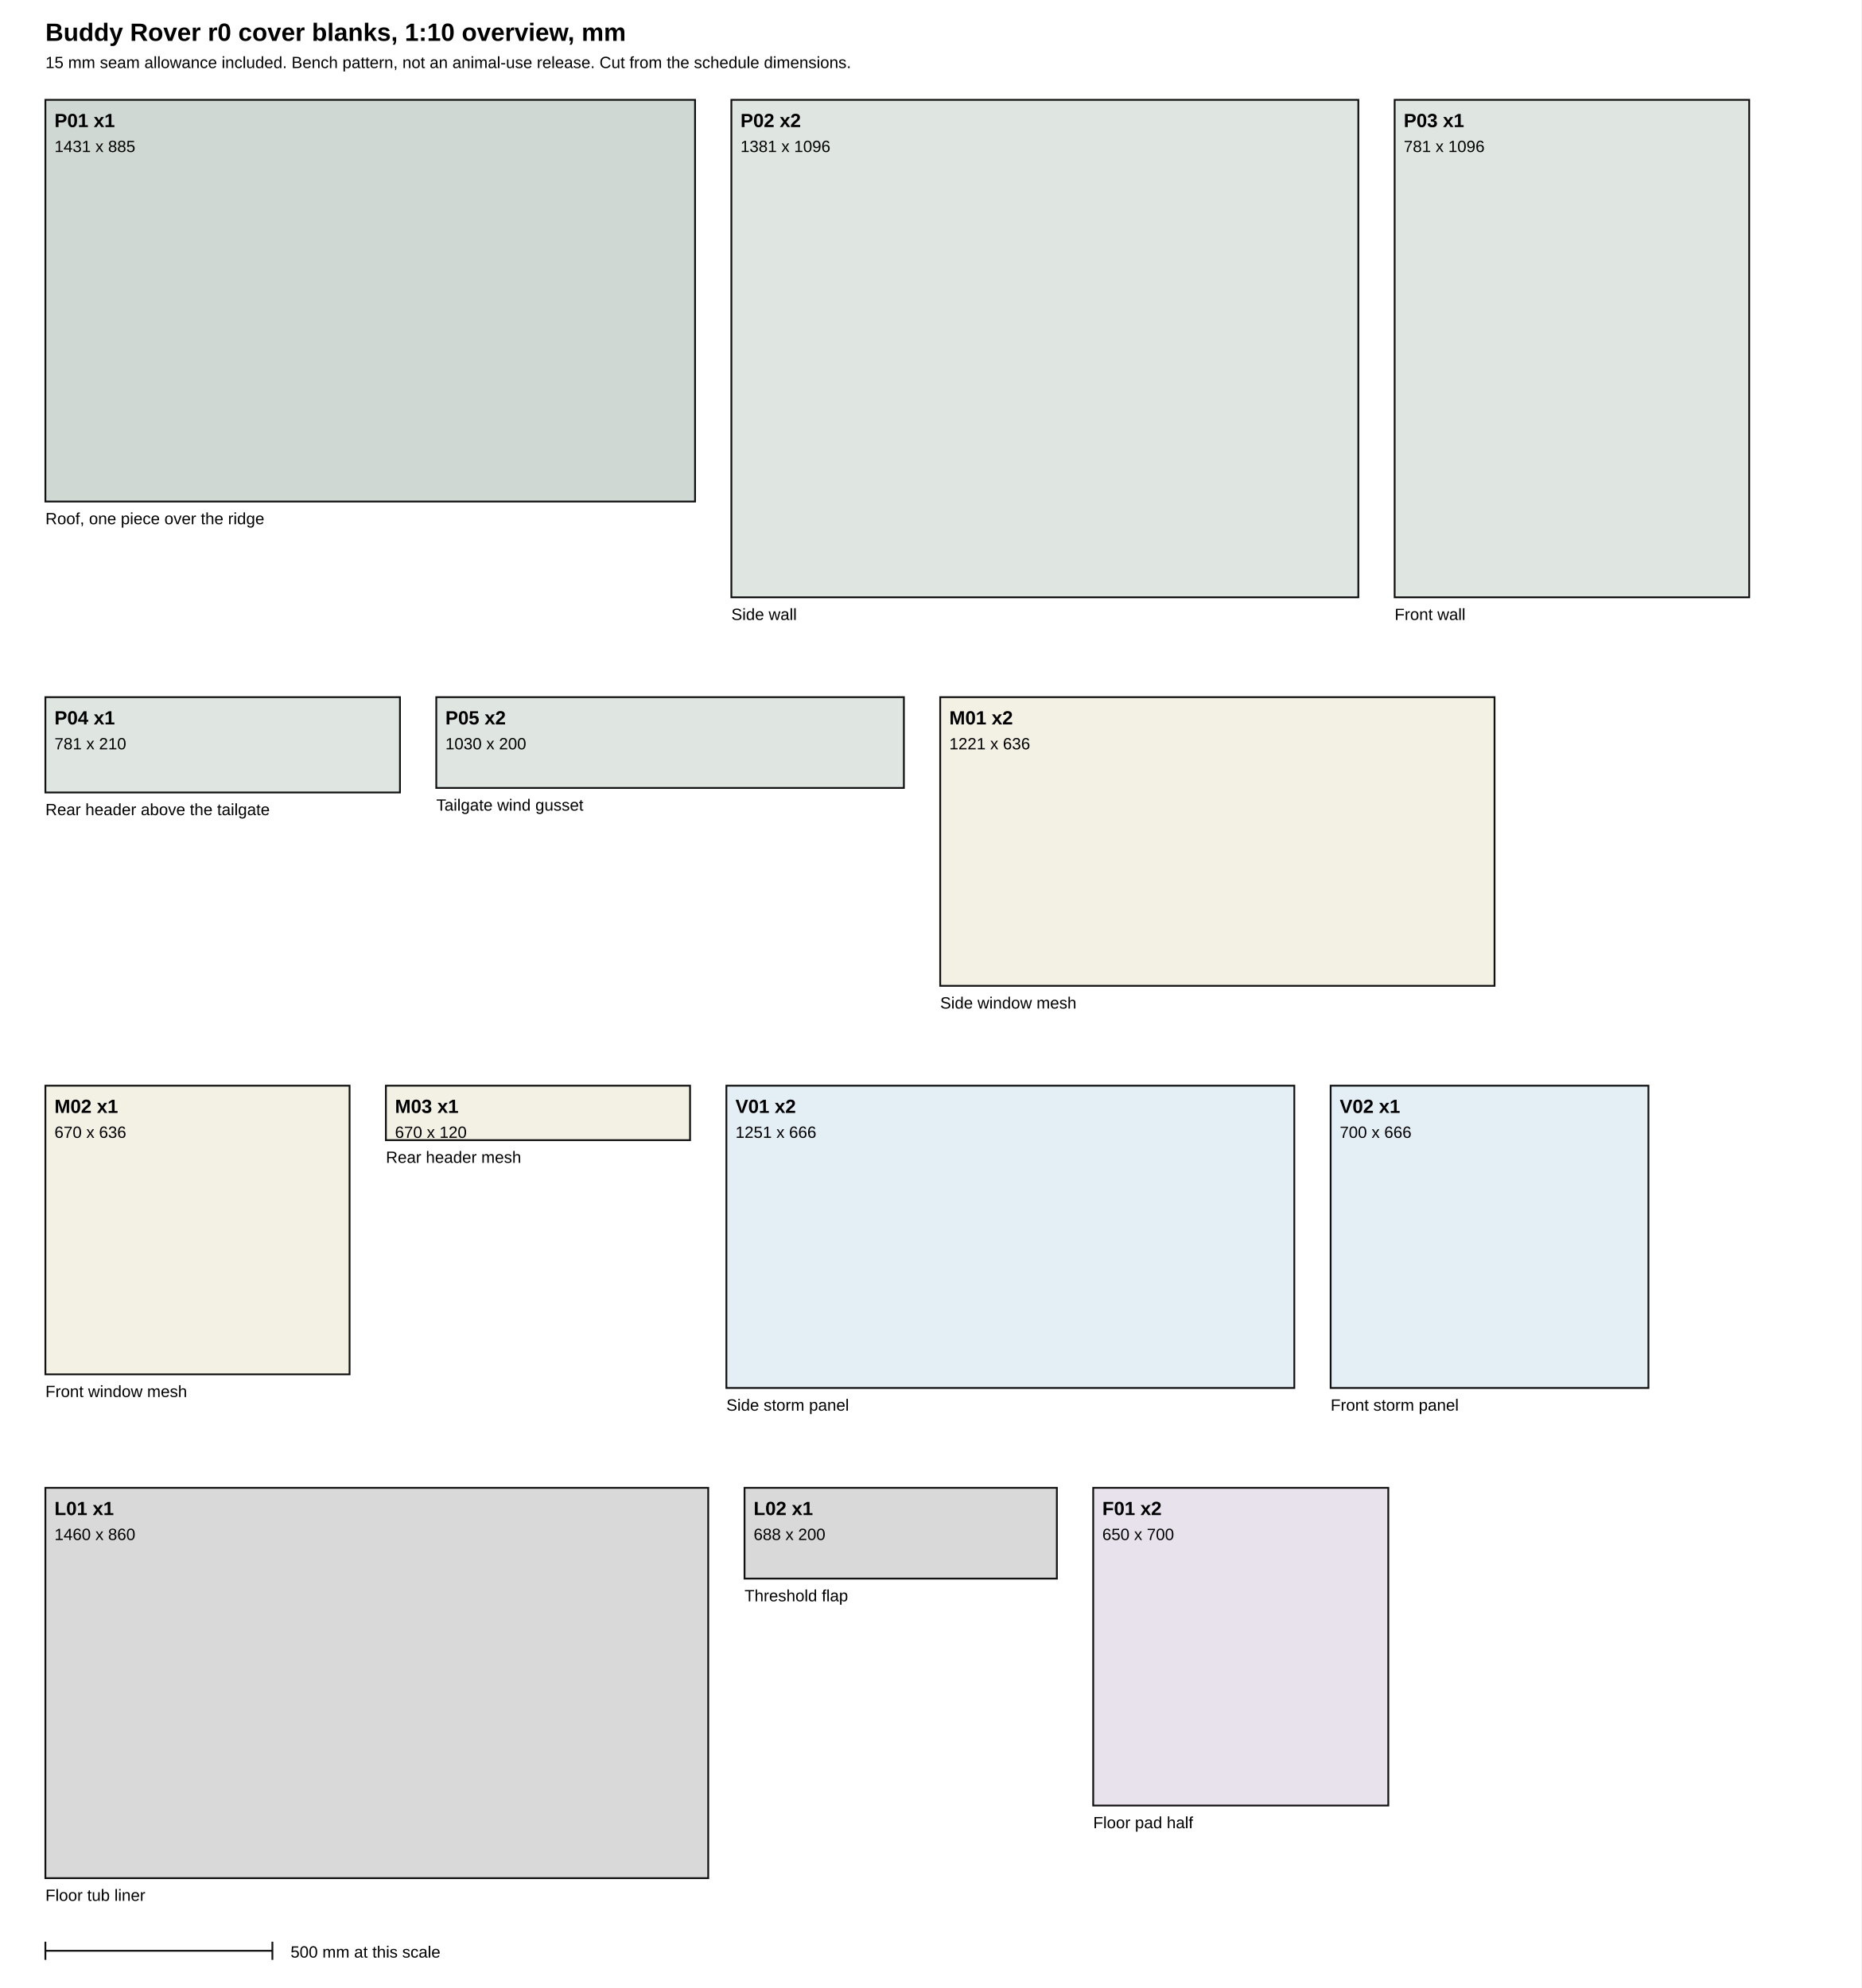
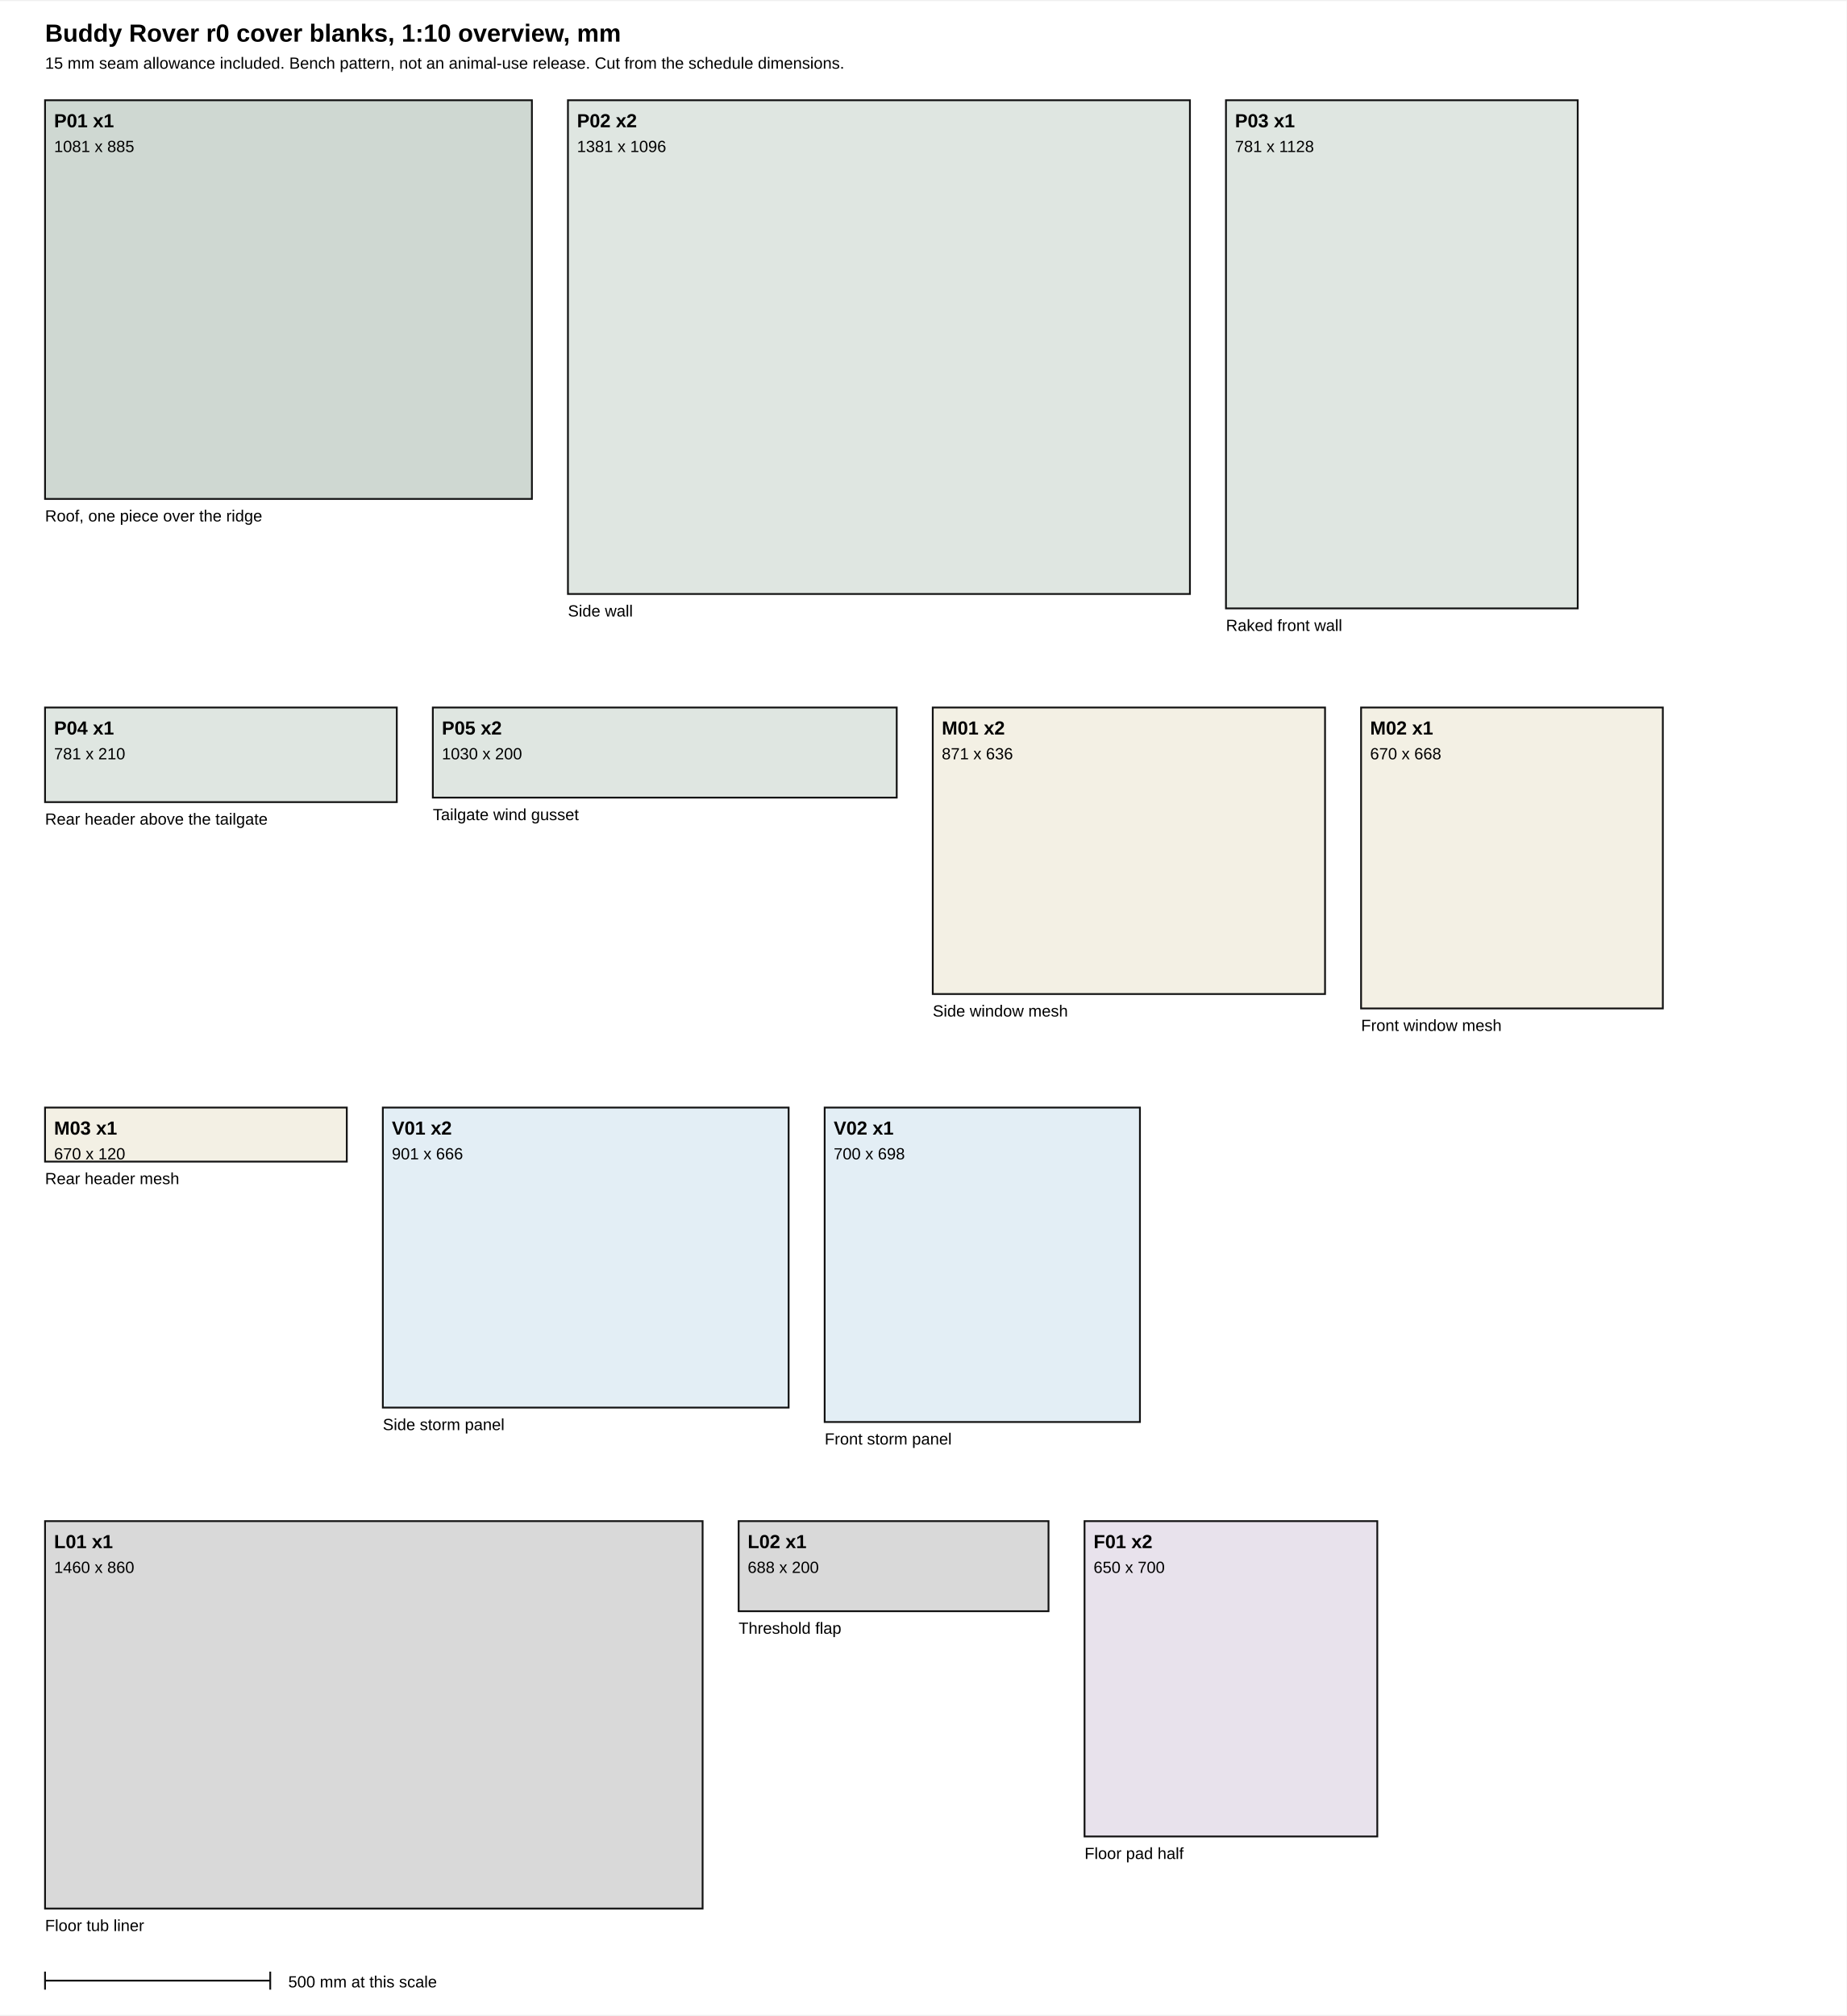
- <svg xmlns="http://www.w3.org/2000/svg" viewBox="0 0 410 438" width="820" height="876" font-family="Arial, sans-serif">
+ <svg xmlns="http://www.w3.org/2000/svg" viewBox="0 0 410 447" width="820" height="895" font-family="Arial, sans-serif">
  <rect width="100%" height="100%" fill="#fff" />
  <text x="10" y="9" font-size="5.5" font-weight="700">Buddy Rover r0 cover blanks, 1:10 overview, mm</text>
  <text x="10" y="15" font-size="3.6">15 mm seam allowance included. Bench pattern, not an animal-use release. Cut from the schedule dimensions.</text>
-   <rect x="10.0" y="22.0" width="143.1" height="88.5" fill="#cfd8d2" stroke="#111" stroke-width=".4" />
+   <rect x="10.0" y="22.0" width="108.1" height="88.5" fill="#cfd8d2" stroke="#111" stroke-width=".4" />
  <text x="12.0" y="28.0" font-size="4.2" font-weight="600">P01 x1</text>
-   <text x="12.0" y="33.5" font-size="3.6">1431 x 885</text>
+   <text x="12.0" y="33.5" font-size="3.6">1081 x 885</text>
  <text x="10.0" y="115.5" font-size="3.6">Roof, one piece over the ridge</text>
-   <rect x="161.1" y="22.0" width="138.1" height="109.6" fill="#dfe6e1" stroke="#111" stroke-width=".4" />
-   <text x="163.1" y="28.0" font-size="4.2" font-weight="600">P02 x2</text>
-   <text x="163.1" y="33.5" font-size="3.6">1381 x 1096</text>
-   <text x="161.1" y="136.6" font-size="3.6">Side wall</text>
-   <rect x="307.2" y="22.0" width="78.1" height="109.6" fill="#dfe6e1" stroke="#111" stroke-width=".4" />
-   <text x="309.2" y="28.0" font-size="4.2" font-weight="600">P03 x1</text>
-   <text x="309.2" y="33.5" font-size="3.6">781 x 1096</text>
-   <text x="307.2" y="136.6" font-size="3.6">Front wall</text>
-   <rect x="10.0" y="153.6" width="78.1" height="21.0" fill="#dfe6e1" stroke="#111" stroke-width=".4" />
-   <text x="12.0" y="159.6" font-size="4.2" font-weight="600">P04 x1</text>
-   <text x="12.0" y="165.1" font-size="3.6">781 x 210</text>
-   <text x="10.0" y="179.6" font-size="3.6">Rear header above the tailgate</text>
-   <rect x="96.1" y="153.6" width="103.0" height="20.0" fill="#dfe6e1" stroke="#111" stroke-width=".4" />
-   <text x="98.1" y="159.6" font-size="4.2" font-weight="600">P05 x2</text>
-   <text x="98.1" y="165.1" font-size="3.6">1030 x 200</text>
-   <text x="96.1" y="178.6" font-size="3.6">Tailgate wind gusset</text>
-   <rect x="207.1" y="153.6" width="122.1" height="63.6" fill="#f3f0e4" stroke="#111" stroke-width=".4" />
-   <text x="209.1" y="159.6" font-size="4.2" font-weight="600">M01 x2</text>
-   <text x="209.1" y="165.1" font-size="3.6">1221 x 636</text>
-   <text x="207.1" y="222.2" font-size="3.6">Side window mesh</text>
-   <rect x="10.0" y="239.2" width="67.0" height="63.6" fill="#f3f0e4" stroke="#111" stroke-width=".4" />
-   <text x="12.0" y="245.2" font-size="4.2" font-weight="600">M02 x1</text>
-   <text x="12.0" y="250.7" font-size="3.6">670 x 636</text>
-   <text x="10.0" y="307.8" font-size="3.6">Front window mesh</text>
-   <rect x="85.0" y="239.2" width="67.0" height="12.0" fill="#f3f0e4" stroke="#111" stroke-width=".4" />
-   <text x="87.0" y="245.2" font-size="4.2" font-weight="600">M03 x1</text>
-   <text x="87.0" y="250.7" font-size="3.6">670 x 120</text>
-   <text x="85.0" y="256.2" font-size="3.6">Rear header mesh</text>
-   <rect x="160.0" y="239.2" width="125.1" height="66.6" fill="#e3eef5" stroke="#111" stroke-width=".4" />
-   <text x="162.0" y="245.2" font-size="4.2" font-weight="600">V01 x2</text>
-   <text x="162.0" y="250.7" font-size="3.6">1251 x 666</text>
-   <text x="160.0" y="310.8" font-size="3.6">Side storm panel</text>
-   <rect x="293.1" y="239.2" width="70.0" height="66.6" fill="#e3eef5" stroke="#111" stroke-width=".4" />
-   <text x="295.1" y="245.2" font-size="4.2" font-weight="600">V02 x1</text>
-   <text x="295.1" y="250.7" font-size="3.6">700 x 666</text>
-   <text x="293.1" y="310.8" font-size="3.6">Front storm panel</text>
-   <rect x="10.0" y="327.8" width="146.0" height="86.0" fill="#d9d9d9" stroke="#111" stroke-width=".4" />
-   <text x="12.0" y="333.8" font-size="4.2" font-weight="600">L01 x1</text>
-   <text x="12.0" y="339.3" font-size="3.6">1460 x 860</text>
-   <text x="10.0" y="418.8" font-size="3.6">Floor tub liner</text>
-   <rect x="164.0" y="327.8" width="68.8" height="20.0" fill="#d9d9d9" stroke="#111" stroke-width=".4" />
-   <text x="166.0" y="333.8" font-size="4.2" font-weight="600">L02 x1</text>
-   <text x="166.0" y="339.3" font-size="3.6">688 x 200</text>
-   <text x="164.0" y="352.8" font-size="3.6">Threshold flap</text>
-   <rect x="240.8" y="327.8" width="65.0" height="70.0" fill="#e8e2ec" stroke="#111" stroke-width=".4" />
-   <text x="242.8" y="333.8" font-size="4.2" font-weight="600">F01 x2</text>
-   <text x="242.8" y="339.3" font-size="3.6">650 x 700</text>
-   <text x="240.8" y="402.8" font-size="3.6">Floor pad half</text>
-   <path d="M10 429.8h50m-50 -2v4m50 -4v4" stroke="#111" stroke-width=".4" fill="none" />
-   <text x="64" y="431.3" font-size="3.6">500 mm at this scale</text>
+   <rect x="126.1" y="22.0" width="138.1" height="109.6" fill="#dfe6e1" stroke="#111" stroke-width=".4" />
+   <text x="128.1" y="28.0" font-size="4.2" font-weight="600">P02 x2</text>
+   <text x="128.1" y="33.5" font-size="3.6">1381 x 1096</text>
+   <text x="126.1" y="136.6" font-size="3.6">Side wall</text>
+   <rect x="272.2" y="22.0" width="78.1" height="112.8" fill="#dfe6e1" stroke="#111" stroke-width=".4" />
+   <text x="274.2" y="28.0" font-size="4.2" font-weight="600">P03 x1</text>
+   <text x="274.2" y="33.5" font-size="3.6">781 x 1128</text>
+   <text x="272.2" y="139.8" font-size="3.6">Raked front wall</text>
+   <rect x="10.0" y="156.8" width="78.1" height="21.0" fill="#dfe6e1" stroke="#111" stroke-width=".4" />
+   <text x="12.0" y="162.8" font-size="4.2" font-weight="600">P04 x1</text>
+   <text x="12.0" y="168.3" font-size="3.6">781 x 210</text>
+   <text x="10.0" y="182.8" font-size="3.6">Rear header above the tailgate</text>
+   <rect x="96.1" y="156.8" width="103.0" height="20.0" fill="#dfe6e1" stroke="#111" stroke-width=".4" />
+   <text x="98.1" y="162.8" font-size="4.2" font-weight="600">P05 x2</text>
+   <text x="98.1" y="168.3" font-size="3.6">1030 x 200</text>
+   <text x="96.1" y="181.8" font-size="3.6">Tailgate wind gusset</text>
+   <rect x="207.1" y="156.8" width="87.1" height="63.6" fill="#f3f0e4" stroke="#111" stroke-width=".4" />
+   <text x="209.1" y="162.8" font-size="4.2" font-weight="600">M01 x2</text>
+   <text x="209.1" y="168.3" font-size="3.6">871 x 636</text>
+   <text x="207.1" y="225.4" font-size="3.6">Side window mesh</text>
+   <rect x="302.2" y="156.8" width="67.0" height="66.8" fill="#f3f0e4" stroke="#111" stroke-width=".4" />
+   <text x="304.2" y="162.8" font-size="4.2" font-weight="600">M02 x1</text>
+   <text x="304.2" y="168.3" font-size="3.6">670 x 668</text>
+   <text x="302.2" y="228.6" font-size="3.6">Front window mesh</text>
+   <rect x="10.0" y="245.6" width="67.0" height="12.0" fill="#f3f0e4" stroke="#111" stroke-width=".4" />
+   <text x="12.0" y="251.6" font-size="4.2" font-weight="600">M03 x1</text>
+   <text x="12.0" y="257.1" font-size="3.6">670 x 120</text>
+   <text x="10.0" y="262.6" font-size="3.6">Rear header mesh</text>
+   <rect x="85.0" y="245.6" width="90.1" height="66.6" fill="#e3eef5" stroke="#111" stroke-width=".4" />
+   <text x="87.0" y="251.6" font-size="4.2" font-weight="600">V01 x2</text>
+   <text x="87.0" y="257.1" font-size="3.6">901 x 666</text>
+   <text x="85.0" y="317.2" font-size="3.6">Side storm panel</text>
+   <rect x="183.1" y="245.6" width="70.0" height="69.8" fill="#e3eef5" stroke="#111" stroke-width=".4" />
+   <text x="185.1" y="251.6" font-size="4.2" font-weight="600">V02 x1</text>
+   <text x="185.1" y="257.1" font-size="3.6">700 x 698</text>
+   <text x="183.1" y="320.4" font-size="3.6">Front storm panel</text>
+   <rect x="10.0" y="337.4" width="146.0" height="86.0" fill="#d9d9d9" stroke="#111" stroke-width=".4" />
+   <text x="12.0" y="343.4" font-size="4.2" font-weight="600">L01 x1</text>
+   <text x="12.0" y="348.9" font-size="3.6">1460 x 860</text>
+   <text x="10.0" y="428.4" font-size="3.6">Floor tub liner</text>
+   <rect x="164.0" y="337.4" width="68.8" height="20.0" fill="#d9d9d9" stroke="#111" stroke-width=".4" />
+   <text x="166.0" y="343.4" font-size="4.2" font-weight="600">L02 x1</text>
+   <text x="166.0" y="348.9" font-size="3.6">688 x 200</text>
+   <text x="164.0" y="362.4" font-size="3.6">Threshold flap</text>
+   <rect x="240.8" y="337.4" width="65.0" height="70.0" fill="#e8e2ec" stroke="#111" stroke-width=".4" />
+   <text x="242.8" y="343.4" font-size="4.2" font-weight="600">F01 x2</text>
+   <text x="242.8" y="348.9" font-size="3.6">650 x 700</text>
+   <text x="240.8" y="412.4" font-size="3.6">Floor pad half</text>
+   <path d="M10 439.4h50m-50 -2v4m50 -4v4" stroke="#111" stroke-width=".4" fill="none" />
+   <text x="64" y="440.9" font-size="3.6">500 mm at this scale</text>
</svg>
